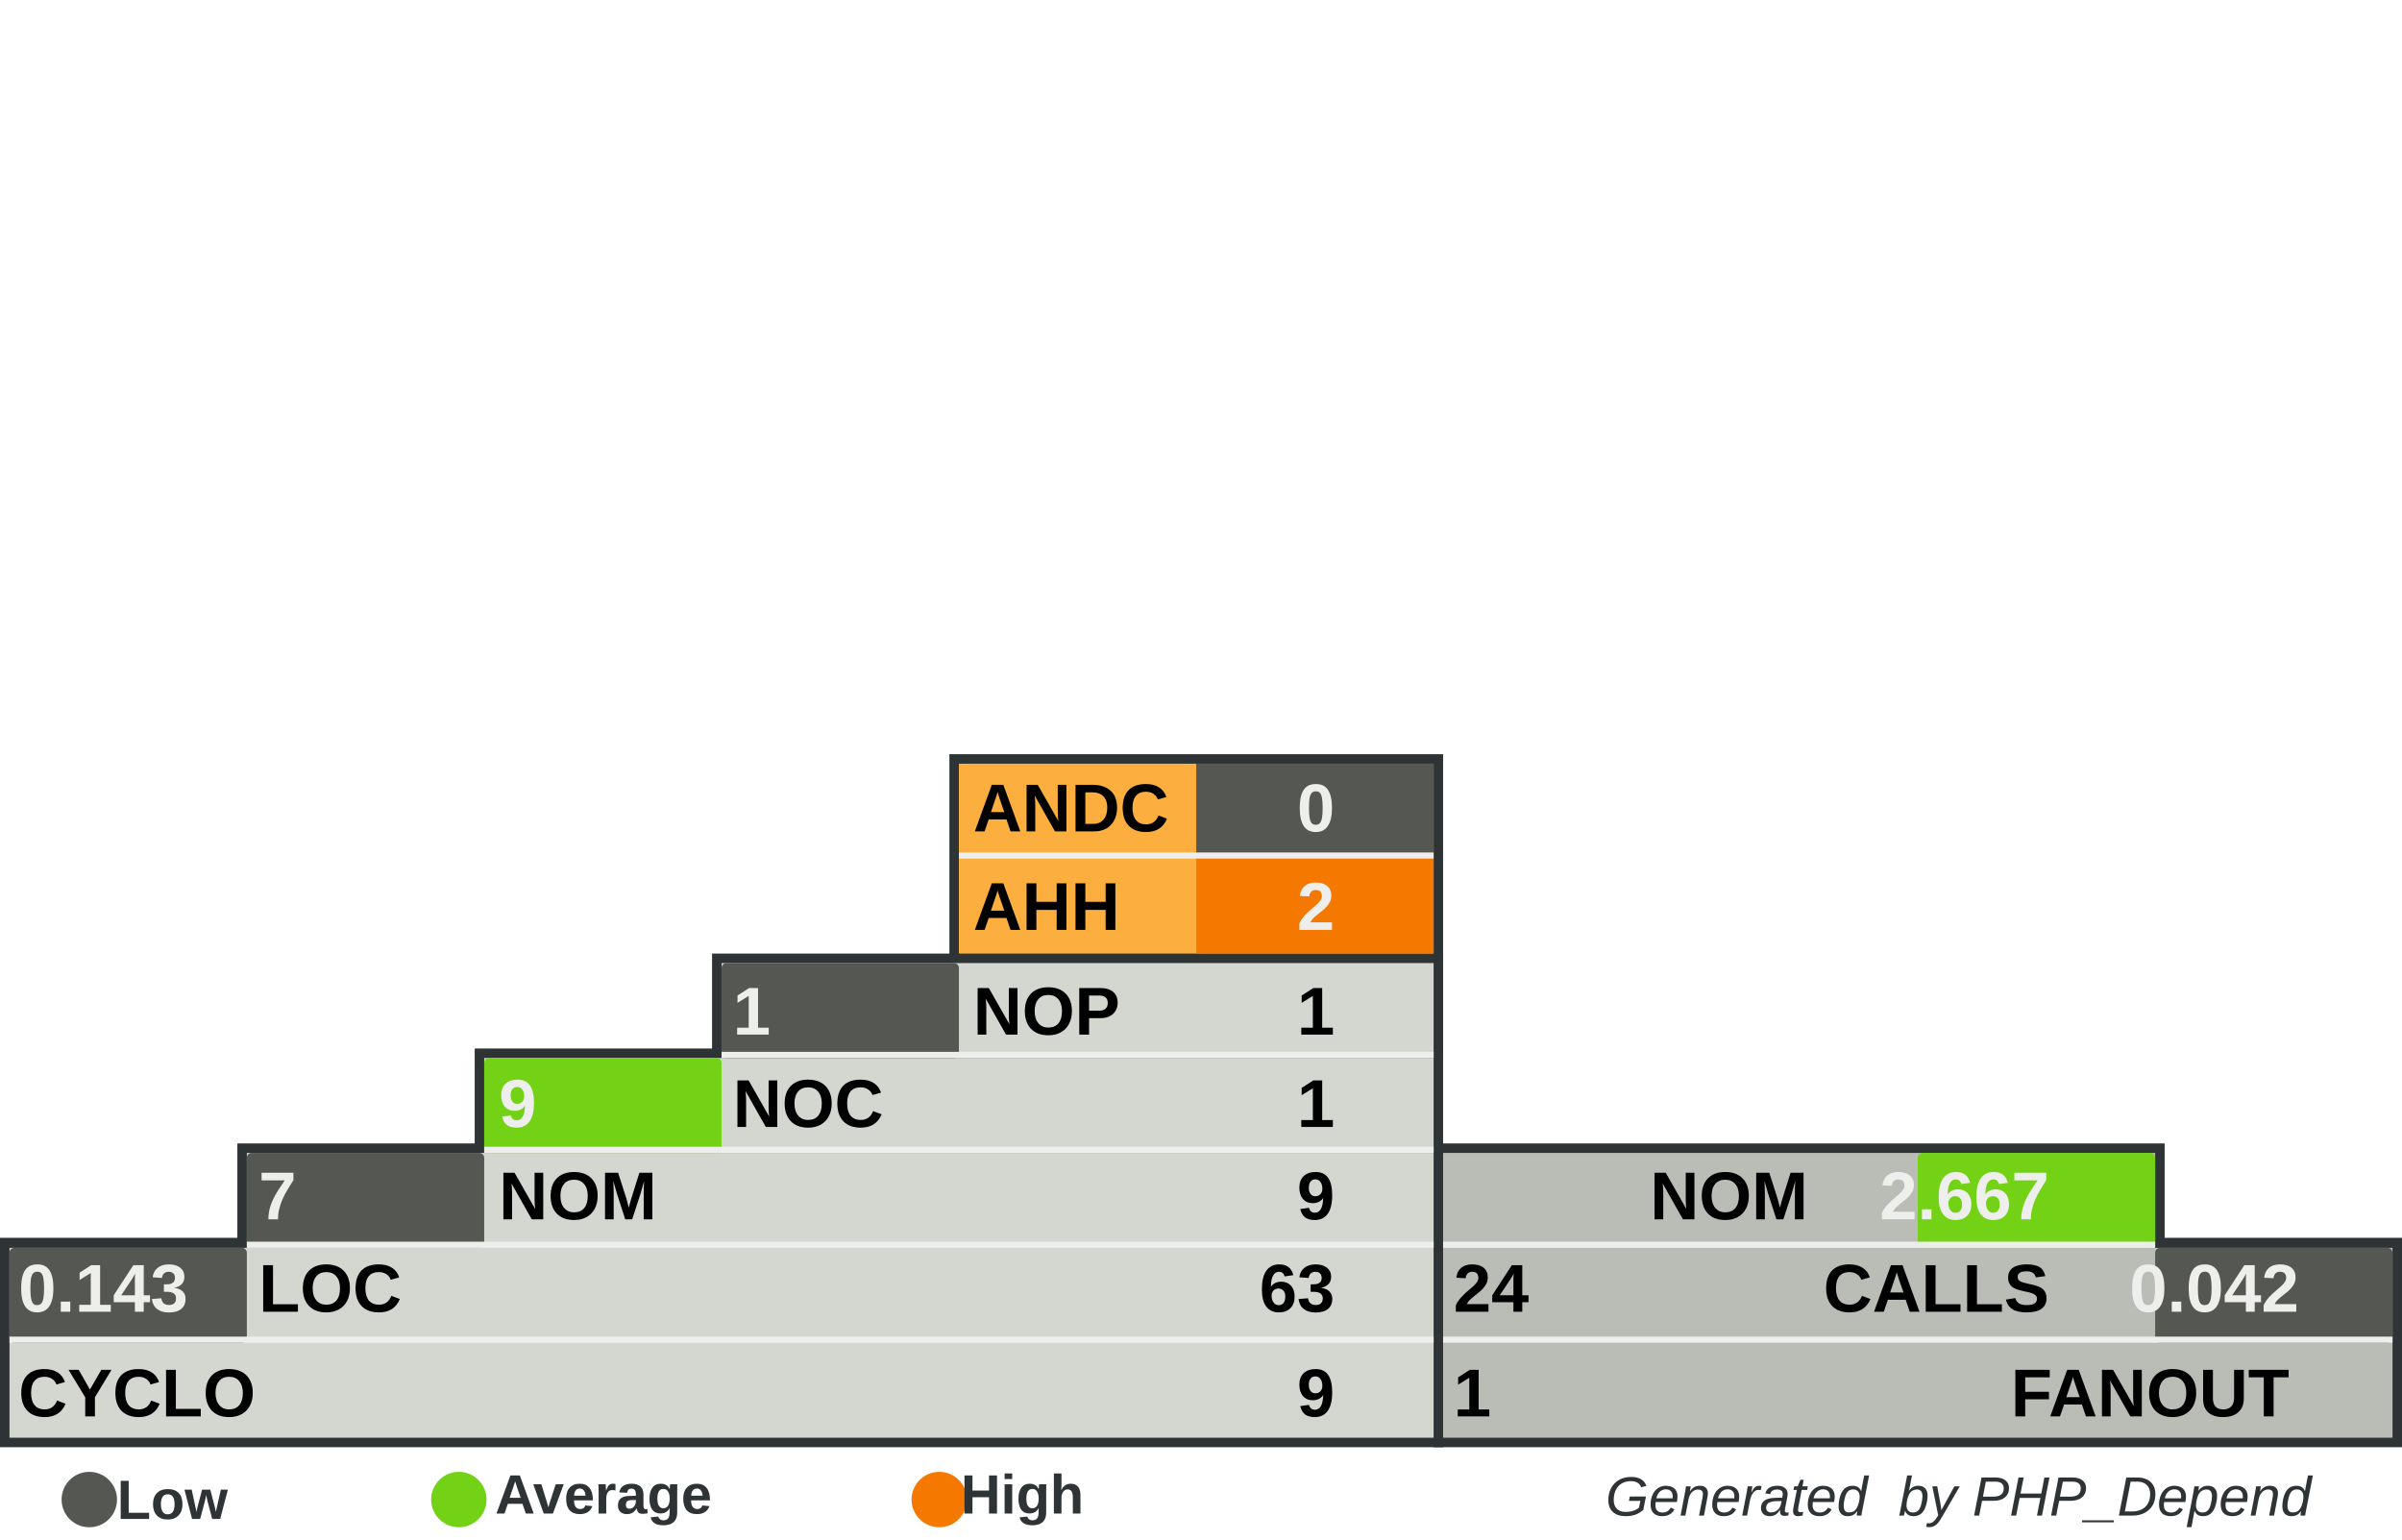
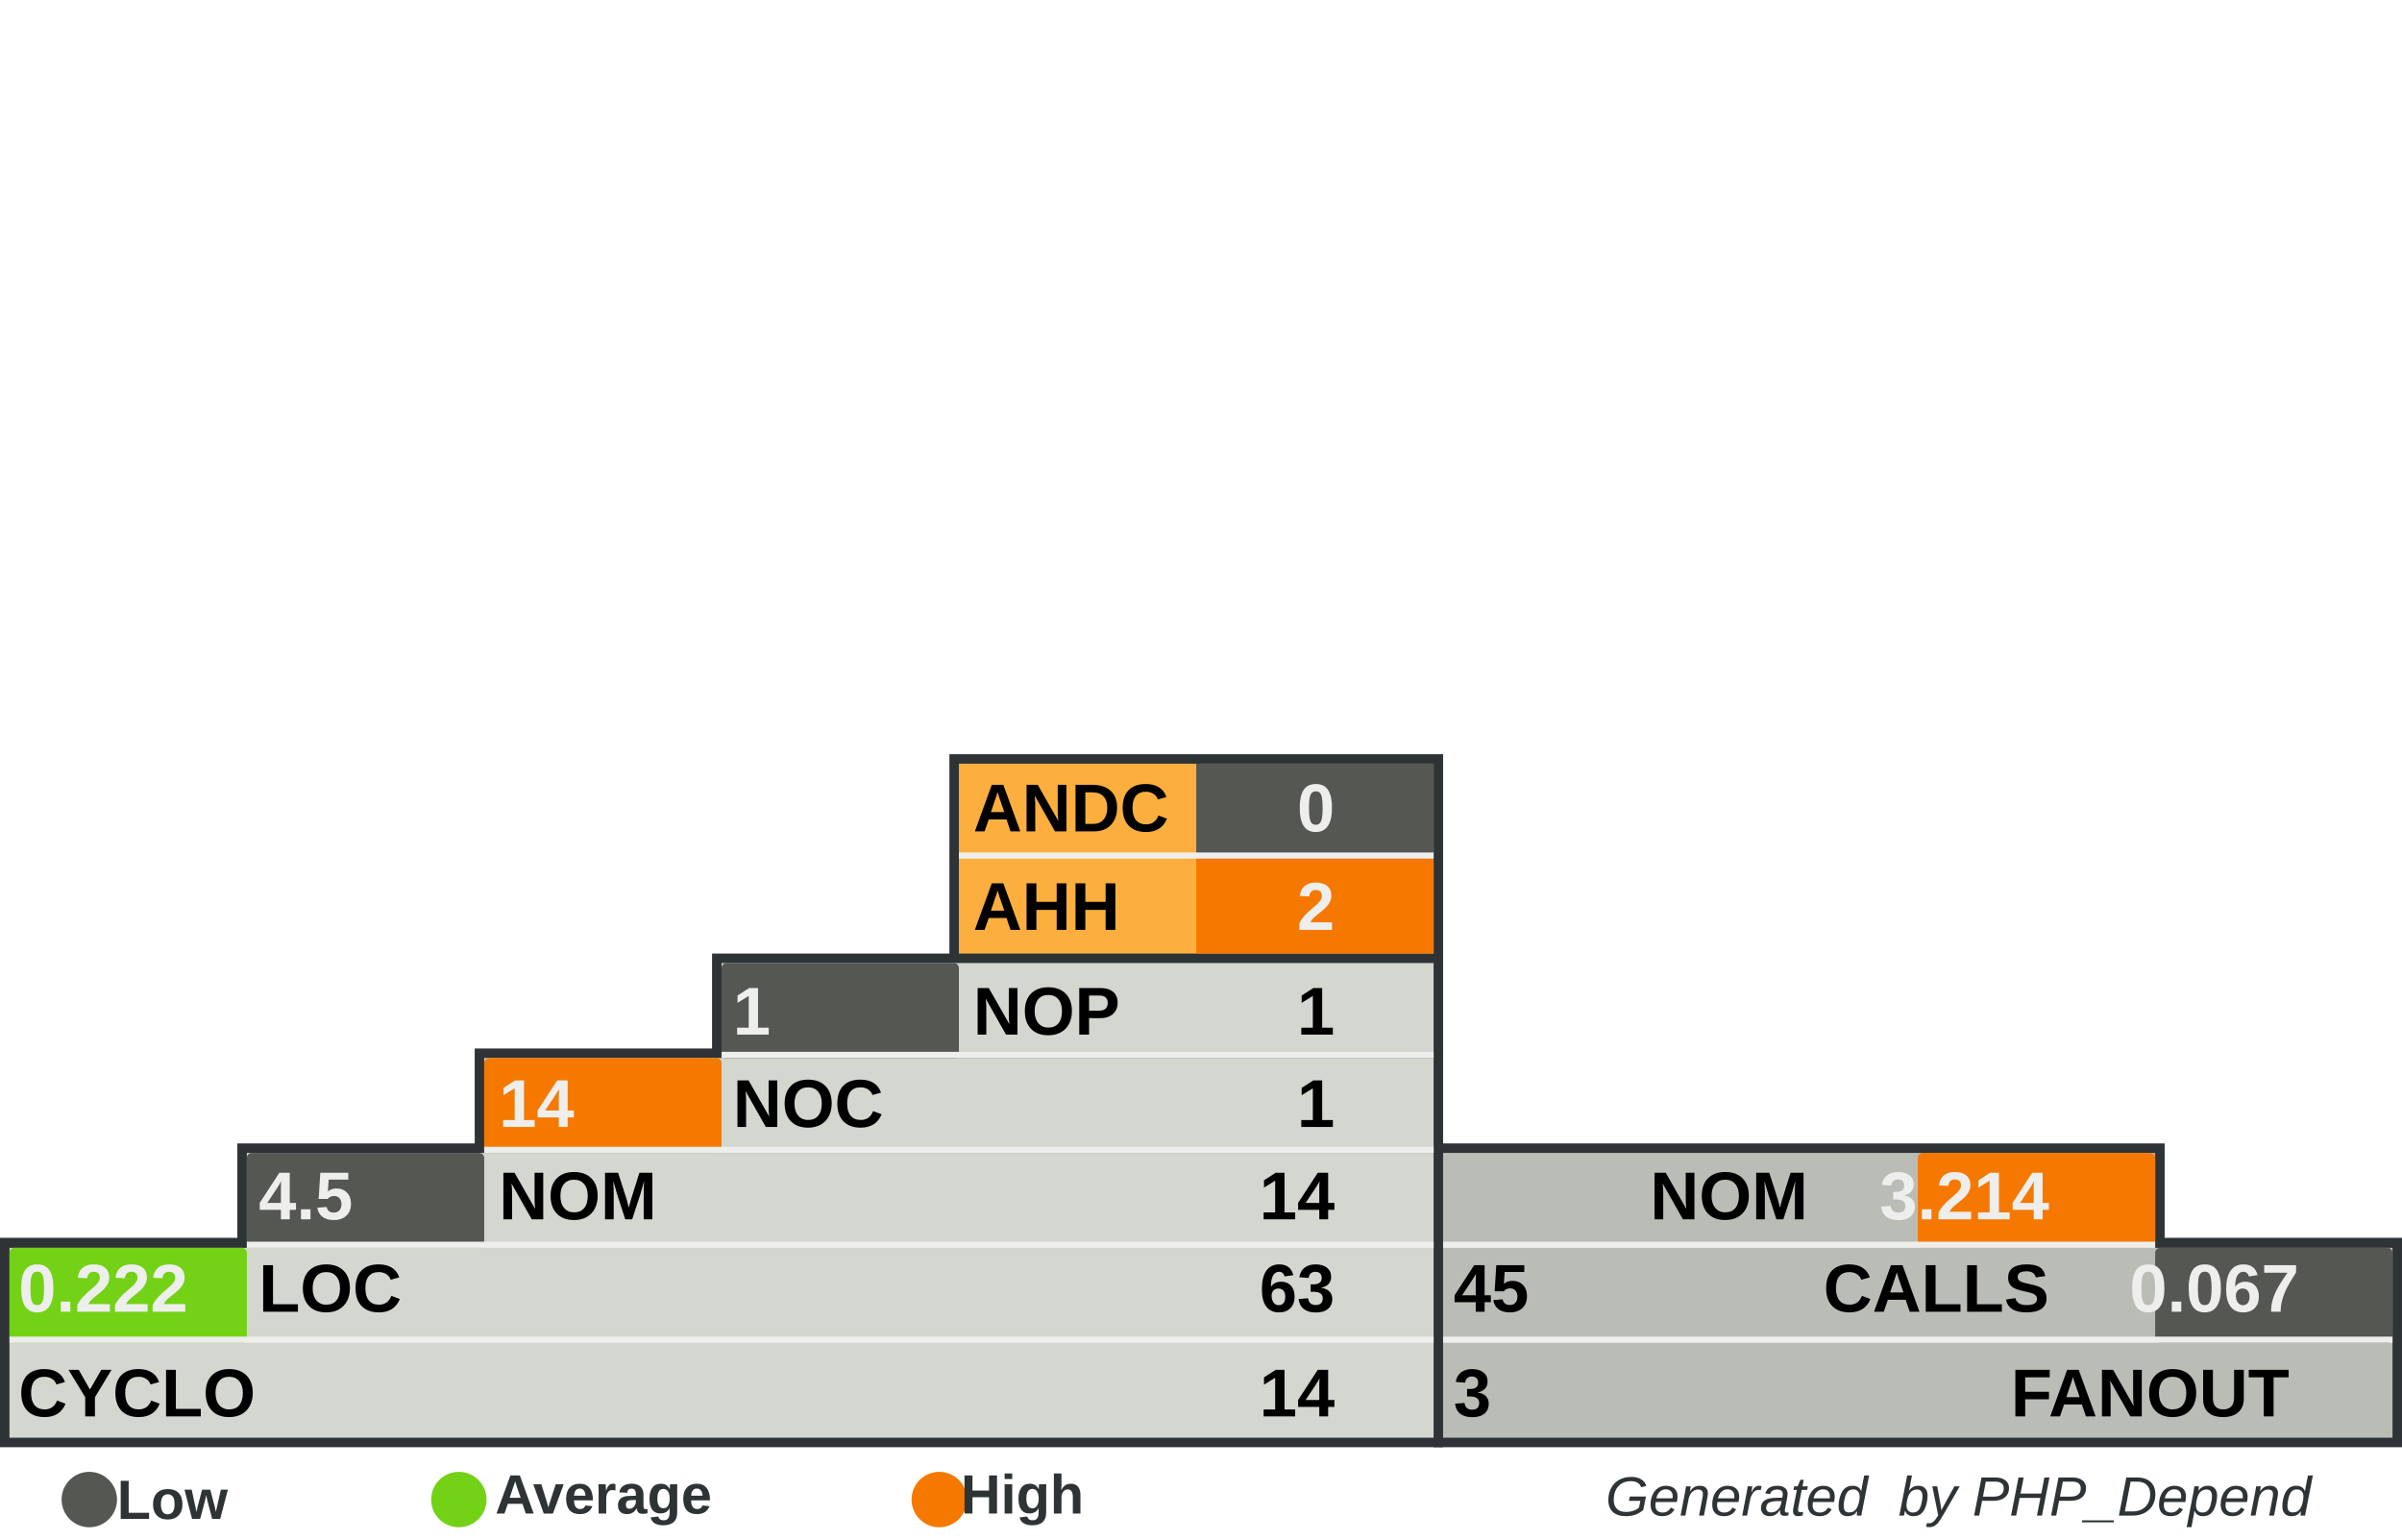
<svg xmlns="http://www.w3.org/2000/svg" width="390" height="250" id="svg5110" version="1.0">
  <defs id="defs5112">
    </defs>
  <g id="layer1">
    <rect style="fill:#555753" width="0" height="0" x="0" y="0" rx="0" ry="0" id="rect8982" xml:id="threshold.low" />
    <rect style="fill:#73d216" width="0" height="0" x="0" y="0" rx="0" ry="0" id="rect8983" xml:id="threshold.average" />
    <rect style="fill:#f57900" width="0" height="0" x="0" y="0" rx="0" ry="0" id="rect2834" xml:id="threshold.high" />
    <rect style="opacity:1;fill:#2e3436;fill-opacity:1;stroke:none;stroke-width:1;stroke-miterlimit:4;stroke-dasharray:none;stroke-opacity:1" id="rect4954" width="118.696" height="16.957" x="232.767" y="185.672" rx="2.978" ry="0" />
    <rect style="opacity:1;fill:#2e3436;fill-opacity:1;stroke:none;stroke-width:1;stroke-miterlimit:4;stroke-dasharray:none;stroke-opacity:1" id="rect4956" width="157.233" height="34" x="232.767" y="201" rx="3.945" ry="0" />
    <rect style="opacity:1;fill:#2e3436;fill-opacity:1;stroke:none;stroke-width:1;stroke-miterlimit:4;stroke-dasharray:none;stroke-opacity:1" id="rect4958" width="80.158" height="33.913" x="154.15" y="122.47" rx="2.011" ry="0" />
    <rect style="opacity:1;fill:#2e3436;fill-opacity:1;stroke:none;stroke-width:1;stroke-miterlimit:4;stroke-dasharray:none;stroke-opacity:1" id="rect4960" width="234.308" height="34" x="0" y="201" rx="5.879" ry="0" />
    <rect style="opacity:1;fill:#2e3436;fill-opacity:1;stroke:none;stroke-width:1;stroke-miterlimit:4;stroke-dasharray:none;stroke-opacity:1" id="rect4962" width="195.771" height="16.957" x="38.538" y="185.672" rx="4.912" ry="0" />
    <rect style="opacity:1;fill:#2e3436;fill-opacity:1;stroke:none;stroke-width:1;stroke-miterlimit:4;stroke-dasharray:none;stroke-opacity:1" id="rect4964" width="157.233" height="16.957" x="77.075" y="170.257" rx="3.945" ry="0" />
    <rect style="opacity:1;fill:#2e3436;fill-opacity:1;stroke:none;stroke-width:1;stroke-miterlimit:4;stroke-dasharray:none;stroke-opacity:1" id="rect4966" width="118.696" height="16.957" x="115.613" y="154.842" rx="2.978" ry="0" />
    <rect style="opacity:1;fill:#d3d7cf;fill-opacity:1;stroke:none;stroke-width:1;stroke-miterlimit:4;stroke-dasharray:none;stroke-opacity:1" id="rect4968" width="231.225" height="30.83" x="1.542" y="202.628" rx="5.801" ry="0" />
    <rect style="opacity:1;fill:#d3d7cf;fill-opacity:1;stroke:none;stroke-width:1;stroke-miterlimit:4;stroke-dasharray:none;stroke-opacity:1" id="rect4970" width="192.688" height="15.415" x="40.079" y="187.214" rx="4.834" ry="0" />
    <rect style="opacity:1;fill:#d3d7cf;fill-opacity:1;stroke:none;stroke-width:1;stroke-miterlimit:4;stroke-dasharray:none;stroke-opacity:1" id="rect4972" width="154.15" height="15.415" x="78.617" y="171.798" rx="3.868" ry="0" />
    <rect style="opacity:1;fill:#d3d7cf;fill-opacity:1;stroke:none;stroke-width:1;stroke-miterlimit:4;stroke-dasharray:none;stroke-opacity:1" id="rect4974" width="115.613" height="15.415" x="117.154" y="156.383" rx="2.901" ry="0" />
    <rect style="opacity:1;fill:#fcaf3e;fill-opacity:1;stroke:none;stroke-width:1;stroke-miterlimit:4;stroke-dasharray:none;stroke-opacity:1" id="rect4976" width="77.075" height="30.83" x="155.692" y="124.012" rx="1.934" ry="0" />
    <rect style="opacity:1;fill:#babdb6;fill-opacity:1;stroke:none;stroke-width:1;stroke-miterlimit:4;stroke-dasharray:none;stroke-opacity:1" id="rect4978" width="154.15" height="30.83" x="234.308" y="202.628" rx="3.868" ry="0" />
    <rect style="opacity:1;fill:#babdb6;fill-opacity:1;stroke:none;stroke-width:1;stroke-miterlimit:4;stroke-dasharray:none;stroke-opacity:1" id="rect4980" width="115.613" height="15.415" x="234.308" y="187.213" rx="2.901" ry="0" />
    <rect style="opacity:1;fill:#555753;fill-opacity:1;stroke:none;stroke-width:1;stroke-miterlimit:4;stroke-dasharray:none;stroke-opacity:1" id="rect4982" xml:id="rect.andc" width="38.538" height="15.43" x="194.229" y="124.012" rx="0.967" ry="0" />
    <rect style="opacity:1;fill:#f57900;fill-opacity:1;stroke:none;stroke-width:1;stroke-miterlimit:4;stroke-dasharray:none;stroke-opacity:1" id="rect2851" xml:id="rect.ahh" width="38.538" height="15.4" x="194.229" y="139.412" rx="0.967" ry="0" />
    <rect style="opacity:1;fill:#555753;fill-opacity:1;stroke:none;stroke-width:1;stroke-miterlimit:4;stroke-dasharray:none;stroke-opacity:1" id="rect4984" xml:id="rect.noc-nop" width="38.538" height="15.415" x="117.154" y="156.383" rx="0.806" />
-     <rect style="opacity:1;fill:#73d216;fill-opacity:1;stroke:none;stroke-width:1;stroke-miterlimit:4;stroke-dasharray:none;stroke-opacity:1" id="rect4986" xml:id="rect.nom-noc" width="38.538" height="15.415" x="78.617" y="171.798" rx="0.806" />
+     <rect style="opacity:1;fill:#f57900;fill-opacity:1;stroke:none;stroke-width:1;stroke-miterlimit:4;stroke-dasharray:none;stroke-opacity:1" id="rect4986" xml:id="rect.nom-noc" width="38.538" height="15.415" x="78.617" y="171.798" rx="0.806" />
    <rect style="opacity:1;fill:#555753;fill-opacity:1;stroke:none;stroke-width:1;stroke-miterlimit:4;stroke-dasharray:none;stroke-opacity:1" id="rect4988" xml:id="rect.loc-nom" width="38.538" height="15.415" x="40.079" y="187.213" rx="0.806" />
-     <rect style="opacity:1;fill:#555753;fill-opacity:1;stroke:none;stroke-width:1;stroke-miterlimit:4;stroke-dasharray:none;stroke-opacity:1" id="rect4990" xml:id="rect.cyclo-loc" width="38.538" height="15.415" x="1.542" y="202.628" rx="0.806" />
-     <rect style="opacity:1;fill:#73d216;fill-opacity:1;stroke:none;stroke-width:1;stroke-miterlimit:4;stroke-dasharray:none;stroke-opacity:1" id="rect4992" xml:id="rect.calls-nom" width="38.538" height="15.415" x="311.383" y="187.213" rx="0.806" />
+     <rect style="opacity:1;fill:#73d216;fill-opacity:1;stroke:none;stroke-width:1;stroke-miterlimit:4;stroke-dasharray:none;stroke-opacity:1" id="rect4990" xml:id="rect.cyclo-loc" width="38.538" height="15.415" x="1.542" y="202.628" rx="0.806" />
+     <rect style="opacity:1;fill:#f57900;fill-opacity:1;stroke:none;stroke-width:1;stroke-miterlimit:4;stroke-dasharray:none;stroke-opacity:1" id="rect4992" xml:id="rect.calls-nom" width="38.538" height="15.415" x="311.383" y="187.213" rx="0.806" />
    <rect style="opacity:1;fill:#555753;fill-opacity:1;stroke:none;stroke-width:1;stroke-miterlimit:4;stroke-dasharray:none;stroke-opacity:1" id="rect4994" xml:id="rect.fanout-calls" width="38.538" height="15.415" x="349.921" y="202.628" rx="0.806" />
    <rect style="opacity:1;fill:#eeeeec;fill-opacity:1;stroke:none;stroke-width:1;stroke-miterlimit:4;stroke-dasharray:none;stroke-opacity:1" id="rect4996" width="231.225" height="1" x="1.542" y="217.043" rx="5.801" ry="0" />
    <rect style="opacity:1;fill:#eeeeec;fill-opacity:1;stroke:none;stroke-width:1;stroke-miterlimit:4;stroke-dasharray:none;stroke-opacity:1" id="rect4998" width="192.688" height="1" x="40.079" y="201.628" rx="4.834" ry="0" />
    <rect style="opacity:1;fill:#eeeeec;fill-opacity:1;stroke:none;stroke-width:1;stroke-miterlimit:4;stroke-dasharray:none;stroke-opacity:1" id="rect5000" width="154.15" height="1" x="78.617" y="186.213" rx="3.868" ry="0" />
    <rect style="opacity:1;fill:#eeeeec;fill-opacity:1;stroke:none;stroke-width:1;stroke-miterlimit:4;stroke-dasharray:none;stroke-opacity:1" id="rect5002" width="115.613" height="1" x="117.154" y="170.798" rx="2.901" ry="0" />
    <rect style="opacity:1;fill:#eeeeec;fill-opacity:1;stroke:none;stroke-width:1;stroke-miterlimit:4;stroke-dasharray:none;stroke-opacity:1" id="rect5004" width="115.613" height="1" x="234.308" y="201.628" rx="2.901" ry="0" />
    <rect style="opacity:1;fill:#eeeeec;fill-opacity:1;stroke:none;stroke-width:1;stroke-miterlimit:4;stroke-dasharray:none;stroke-opacity:1" id="rect5006" width="154.15" height="1" x="234.308" y="217.043" rx="3.868" ry="0" />
    <rect style="opacity:1;fill:#eeeeec;fill-opacity:1;stroke:none;stroke-width:1;stroke-miterlimit:4;stroke-dasharray:none;stroke-opacity:1" id="rect5008" width="77.075" height="1" x="155.692" y="138.427" rx="1.934" ry="0" />
    <text xml:space="preserve" style="font-size:11px;font-style:normal;font-variant:normal;font-weight:bold;font-stretch:normal;fill:#000000;fill-opacity:1;stroke:none;stroke-width:1px;stroke-linecap:butt;stroke-linejoin:miter;stroke-opacity:1;font-family:Arial" x="158" y="135" title="Average Number of Derived Classes" id="text5010">
      <tspan title="Average Number of Derived Classes" id="tspan5012" x="158" y="135">ANDC</tspan>
    </text>
    <text xml:space="preserve" style="font-size:11px;font-style:normal;font-variant:normal;font-weight:bold;font-stretch:normal;fill:#000000;fill-opacity:1;stroke:none;stroke-width:1px;stroke-linecap:butt;stroke-linejoin:miter;stroke-opacity:1;font-family:Arial" x="158" y="151" title="Average Hierarchy Height" id="text5014">
      <tspan title="Average Hierarchy Height" id="tspan5016" x="158" y="151">AHH</tspan>
    </text>
    <text xml:space="preserve" style="font-size:11px;font-style:normal;font-variant:normal;font-weight:bold;font-stretch:normal;fill:#000000;fill-opacity:1;stroke:none;stroke-width:1px;stroke-linecap:butt;stroke-linejoin:miter;stroke-opacity:1;font-family:Arial" x="158" y="168" title="Number Of Packages" id="text5018">
      <tspan title="Number Of Packages" id="tspan5020" x="158" y="168">NOP</tspan>
    </text>
    <text xml:space="preserve" style="font-size:11px;font-style:normal;font-variant:normal;font-weight:bold;font-stretch:normal;fill:#000000;fill-opacity:1;stroke:none;stroke-width:1px;stroke-linecap:butt;stroke-linejoin:miter;stroke-opacity:1;font-family:Arial" x="119" y="183" id="text5022" title="Number Of Classes" transform="scale(0.9999985,1.000001)">
      <tspan title="Number Of Classes" id="tspan5024" x="119" y="183">NOC</tspan>
    </text>
    <text xml:space="preserve" style="font-size:11px;font-style:normal;font-variant:normal;font-weight:bold;font-stretch:normal;fill:#000000;fill-opacity:1;stroke:none;stroke-width:1px;stroke-linecap:butt;stroke-linejoin:miter;stroke-opacity:1;font-family:Arial" x="81" y="198" id="text5026" title="Number Of Methods (Methods+Functions)" transform="scale(0.9999985,1.000001)">
      <tspan title="Number Of Methods (Methods+Functions)" id="tspan5028" x="81" y="198">NOM</tspan>
    </text>
    <text xml:space="preserve" style="font-size:11px;font-style:normal;font-variant:normal;font-weight:bold;font-stretch:normal;fill:#000000;fill-opacity:1;stroke:none;stroke-width:1px;stroke-linecap:butt;stroke-linejoin:miter;stroke-opacity:1;font-family:Arial" x="42" y="213" id="text5030" title="Lines Of Code (Non Comment and Non Whitespace Lines)" transform="scale(0.9999985,1.000001)">
      <tspan title="Lines Of Code (Non Comment and Non Whitespace Lines)" id="tspan5032" x="42" y="213">LOC</tspan>
    </text>
    <text xml:space="preserve" style="font-size:11px;font-style:normal;font-variant:normal;font-weight:bold;font-stretch:normal;fill:#000000;fill-opacity:1;stroke:none;stroke-width:1px;stroke-linecap:butt;stroke-linejoin:miter;stroke-opacity:1;font-family:Arial" x="3" y="230" id="text5034" title="Cyclomatic Complexity" transform="scale(0.9999985,1.000001)">
      <tspan title="Cyclomatic Complexity" id="tspan5036" x="3" y="230">CYCLO</tspan>
    </text>
    <text xml:space="preserve" style="font-size:11px;font-style:normal;font-variant:normal;font-weight:bold;font-stretch:normal;text-align:end;text-anchor:end;fill:#000000;fill-opacity:1;stroke:none;stroke-width:1px;stroke-linecap:butt;stroke-linejoin:miter;stroke-opacity:1;font-family:Arial" x="308.858" y="198" id="text5038" title="Number Of Methods (Methods+Functions)" transform="scale(0.9999985,1.000001)">
      <tspan title="Number Of Methods (Methods+Functions)" id="tspan5040" x="308.858" y="198">NOM</tspan>
    </text>
    <text xml:space="preserve" style="font-size:11px;font-style:normal;font-variant:normal;font-weight:bold;font-stretch:normal;text-anchor:end;fill:#000000;fill-opacity:1;stroke:none;stroke-width:1px;stroke-linecap:butt;stroke-linejoin:miter;stroke-opacity:1;font-family:Arial" x="348" y="213" id="text5042" title="Number of Operation Calls" transform="scale(0.9999985,1.000001)">
      <tspan title="Number of Operation Calls" id="tspan5044" x="348" y="213">CALLS</tspan>
    </text>
    <text xml:space="preserve" style="font-size:11px;font-style:normal;font-variant:normal;font-weight:bold;font-stretch:normal;text-anchor:end;fill:#000000;fill-opacity:1;stroke:none;stroke-width:1px;stroke-linecap:butt;stroke-linejoin:miter;stroke-opacity:1;font-family:Arial" x="387" y="230" id="text5046" title="Number of Called Classes" transform="scale(0.9999985,1.000001)">
      <tspan title="Number of Called Classes" id="tspan5048" x="387" y="230">FANOUT</tspan>
    </text>
    <text xml:space="preserve" style="font-size:11px;font-style:normal;font-variant:normal;font-weight:bold;font-stretch:normal;fill:#000000;fill-opacity:1;stroke:none;stroke-width:1px;stroke-linecap:butt;stroke-linejoin:miter;stroke-opacity:1;font-family:Arial" title="Number of Called Classes" x="236" y="230" id="text5050" transform="scale(0.9999985,1.000001)">
-       <tspan title="Number of Called Classes" id="tspan5052" xml:id="pdepend.fanout" x="236" y="230">1</tspan>
+       <tspan title="Number of Called Classes" id="tspan5052" xml:id="pdepend.fanout" x="236" y="230">3</tspan>
    </text>
    <text xml:space="preserve" style="font-size:11px;font-style:normal;font-variant:normal;font-weight:bold;font-stretch:normal;fill:#000000;fill-opacity:1;stroke:none;stroke-width:1px;stroke-linecap:butt;stroke-linejoin:miter;stroke-opacity:1;font-family:Arial" title="Number of Operation Calls" x="236" y="213" id="text5054" transform="scale(0.9999985,1.000001)">
-       <tspan title="Number of Operation Calls" id="tspan5056" xml:id="pdepend.calls" x="236" y="213">24</tspan>
+       <tspan title="Number of Operation Calls" id="tspan5056" xml:id="pdepend.calls" x="236" y="213">45</tspan>
    </text>
    <text xml:space="preserve" style="font-size:11px;font-style:normal;font-variant:normal;font-weight:bold;font-stretch:normal;text-anchor:end;fill:#000000;fill-opacity:1;stroke:none;stroke-width:1px;stroke-linecap:butt;stroke-linejoin:miter;stroke-opacity:1;font-family:Arial" title="Cyclomatic Complexity" x="232" y="230" id="text5058" transform="scale(0.9999985,1.000001)">
-       <tspan title="Cyclomatic Complexity" id="tspan5060" xml:id="pdepend.cyclo" x="232" y="230">9</tspan>
+       <tspan title="Cyclomatic Complexity" id="tspan5060" xml:id="pdepend.cyclo" x="232" y="230">14</tspan>
    </text>
    <text xml:space="preserve" style="font-size:11px;font-style:normal;font-variant:normal;font-weight:bold;font-stretch:normal;text-anchor:end;fill:#000000;fill-opacity:1;stroke:none;stroke-width:1px;stroke-linecap:butt;stroke-linejoin:miter;stroke-opacity:1;font-family:Arial" title="Lines Of Code (Non Comment and Non Whitespace Lines)" x="232" y="213" id="text5062" transform="scale(0.9999985,1.000001)">
      <tspan xml:id="pdepend.loc" title="Lines Of Code (Non Comment and Non Whitespace Lines)" id="tspan5064" x="232" y="213">63</tspan>
    </text>
    <text xml:space="preserve" style="font-size:11px;font-style:normal;font-variant:normal;font-weight:bold;font-stretch:normal;text-anchor:end;fill:#000000;fill-opacity:1;stroke:none;stroke-width:1px;stroke-linecap:butt;stroke-linejoin:miter;stroke-opacity:1;font-family:Arial" title="Number Of Methods (Methods+Functions)" x="232" y="198" id="text5066" transform="scale(0.9999985,1.000001)">
-       <tspan title="Number Of Methods (Methods+Functions)" id="tspan5068" xml:id="pdepend.nom" x="232" y="198">9</tspan>
+       <tspan title="Number Of Methods (Methods+Functions)" id="tspan5068" xml:id="pdepend.nom" x="232" y="198">14</tspan>
    </text>
    <text xml:space="preserve" style="font-size:11px;font-style:normal;font-variant:normal;font-weight:bold;font-stretch:normal;text-anchor:end;fill:#000000;fill-opacity:1;stroke:none;stroke-width:1px;stroke-linecap:butt;stroke-linejoin:miter;stroke-opacity:1;font-family:Arial" title="Number Of Packages" x="232" y="168" id="text5070" transform="scale(0.9999985,1.000001)">
      <tspan title="Number Of Packages" id="tspan5072" xml:id="pdepend.nop" x="232" y="168">1</tspan>
    </text>
    <text xml:space="preserve" style="font-size:11px;font-style:normal;font-variant:normal;font-weight:bold;font-stretch:normal;text-anchor:end;fill:#000000;fill-opacity:1;stroke:none;stroke-width:1px;stroke-linecap:butt;stroke-linejoin:miter;stroke-opacity:1;font-family:Arial" title="Number Of Classes" x="232" y="183" id="text5074" transform="scale(0.9999985,1.000001)">
      <tspan title="Number Of Classes" id="tspan5076" xml:id="pdepend.noc" x="232" y="183">1</tspan>
    </text>
    <text xml:space="preserve" style="font-size:11px;font-style:normal;font-variant:normal;font-weight:bold;font-stretch:normal;text-anchor:end;fill:#eeeeec;fill-opacity:1;stroke:none;stroke-width:1px;stroke-linecap:butt;stroke-linejoin:miter;stroke-opacity:1;font-family:Arial" title="Average Number of Derived Classes" x="232" y="135" id="text5078" transform="scale(0.9999985,1.000001)">
      <tspan title="Average Number of Derived Classes" id="tspan5080" xml:id="pdepend.andc" x="232" y="135">0</tspan>
    </text>
    <text xml:space="preserve" style="font-size:11px;font-style:normal;font-variant:normal;font-weight:bold;font-stretch:normal;text-anchor:end;fill:#eeeeec;fill-opacity:1;stroke:none;stroke-width:1px;stroke-linecap:butt;stroke-linejoin:miter;stroke-opacity:1;font-family:Arial" title="Average Hierarchy Height" x="232" y="151" id="text5082" transform="scale(0.9999985,1.000001)">
      <tspan title="Average Hierarchy Height" id="tspan5084" xml:id="pdepend.ahh" x="232" y="151">2</tspan>
    </text>
    <text xml:space="preserve" style="font-size:11px;font-style:normal;font-variant:normal;font-weight:bold;font-stretch:normal;fill:#eeeeec;fill-opacity:1;stroke:none;stroke-width:1px;stroke-linecap:butt;stroke-linejoin:miter;stroke-opacity:1;font-family:Arial" title="Ratio: Number of Classes / Number of Packages" x="119" y="168" id="text5086" transform="scale(0.9999985,1.000001)">
      <tspan title="Ratio: Number of Classes / Number of Packages" id="tspan5088" xml:id="pdepend.noc-nop" x="119" y="168">1</tspan>
    </text>
    <text xml:space="preserve" style="font-size:11px;font-style:normal;font-variant:normal;font-weight:bold;font-stretch:normal;fill:#eeeeec;fill-opacity:1;stroke:none;stroke-width:1px;stroke-linecap:butt;stroke-linejoin:miter;stroke-opacity:1;font-family:Arial" title="Ratio: Number of Methods / Number of Classes" x="81" y="183" id="text5090" transform="scale(0.9999985,1.000001)">
-       <tspan title="Ratio: Number of Methods / Number of Classes" id="tspan5092" xml:id="pdepend.nom-noc" x="81" y="183">9</tspan>
+       <tspan title="Ratio: Number of Methods / Number of Classes" id="tspan5092" xml:id="pdepend.nom-noc" x="81" y="183">14</tspan>
    </text>
    <text xml:space="preserve" style="font-size:11px;font-style:normal;font-variant:normal;font-weight:bold;font-stretch:normal;fill:#eeeeec;fill-opacity:1;stroke:none;stroke-width:1px;stroke-linecap:butt;stroke-linejoin:miter;stroke-opacity:1;font-family:Arial" title="Ratio: Lines of Code / Number of Methods" x="42" y="198" id="text5094" transform="scale(0.9999985,1.000001)">
-       <tspan title="Ratio: Lines of Code / Number of Methods" id="tspan5096" xml:id="pdepend.loc-nom" x="42" y="198">7</tspan>
+       <tspan title="Ratio: Lines of Code / Number of Methods" id="tspan5096" xml:id="pdepend.loc-nom" x="42" y="198">4.5</tspan>
    </text>
    <text xml:space="preserve" style="font-size:11px;font-style:normal;font-variant:normal;font-weight:bold;font-stretch:normal;fill:#eeeeec;fill-opacity:1;stroke:none;stroke-width:1px;stroke-linecap:butt;stroke-linejoin:miter;stroke-opacity:1;font-family:Arial" title="Ratio: Cyclomatic Complexity / Lines of Code" x="3" y="213" id="text5098" transform="scale(0.9999985,1.000001)">
-       <tspan title="Ratio: Cyclomatic Complexity / Lines of Code" id="tspan5100" xml:id="pdepend.cyclo-loc" x="3" y="213">0.143</tspan>
+       <tspan title="Ratio: Cyclomatic Complexity / Lines of Code" id="tspan5100" xml:id="pdepend.cyclo-loc" x="3" y="213">0.222</tspan>
    </text>
    <text xml:space="preserve" style="font-size:11px;font-style:normal;font-variant:normal;font-weight:bold;font-stretch:normal;text-anchor:end;fill:#eeeeec;fill-opacity:1;stroke:none;stroke-width:1px;stroke-linecap:butt;stroke-linejoin:miter;stroke-opacity:1;font-family:Arial" title="Ratio: Number of Called Classes(FANOUT) / Number of Operation Calls" x="388.563" y="213" id="text5102" transform="scale(0.9999985,1.000001)">
-       <tspan title="Ratio: Number of Called Classes(FANOUT) / Number of Operation Calls" id="tspan5104" xml:id="pdepend.fanout-calls" x="388.563" y="213">0.042</tspan>
+       <tspan title="Ratio: Number of Called Classes(FANOUT) / Number of Operation Calls" id="tspan5104" xml:id="pdepend.fanout-calls" x="388.563" y="213">0.067</tspan>
    </text>
    <text xml:space="preserve" style="font-size:11px;font-style:normal;font-variant:normal;font-weight:bold;font-stretch:normal;text-anchor:end;fill:#eeeeec;fill-opacity:1;stroke:none;stroke-width:1px;stroke-linecap:butt;stroke-linejoin:miter;stroke-opacity:1;font-family:Arial" title="Ratio: Number of Operation Calls / Number of Methods (Methods+Functions)" x="348" y="198" id="text5106" transform="scale(0.9999985,1.000001)">
-       <tspan title="Ratio: Number of Operation Calls / Number of Methods (Methods+Functions)" id="tspan5108" xml:id="pdepend.calls-nom" x="348" y="198">2.667</tspan>
+       <tspan title="Ratio: Number of Operation Calls / Number of Methods (Methods+Functions)" id="tspan5108" xml:id="pdepend.calls-nom" x="348" y="198">3.214</tspan>
    </text>
    <text xml:space="preserve" style="font-size:8px;font-style:normal;font-variant:normal;font-weight:bold;font-stretch:normal;text-align:end;text-anchor:end;fill:#2e3436;fill-opacity:1;stroke:none;stroke-width:1px;stroke-linecap:butt;stroke-linejoin:miter;stroke-opacity:1;font-family:Arial" x="386.395" y="246.106" id="text2692">
      <tspan id="tspan2694" x="386.395" y="246.106" style="font-size:9px;font-style:italic;font-variant:normal;font-weight:normal;font-stretch:normal;text-align:end;text-anchor:end;fill:#2e3436;font-family:Arial;">Generated  by PHP_Depend</tspan>
    </text>
    <path style="opacity:1;fill:#555753;fill-opacity:1;stroke:none;stroke-width:1;stroke-miterlimit:4;stroke-dasharray:none;stroke-opacity:1" id="path3780" d="M 65.333,285.667 A 12,10.333 0 1 1 41.333,285.667 A 12,10.333 0 1 1 65.333,285.667 z" transform="matrix(0.375,0,0,0.4354839,-5.5,119.0968)" />
    <text xml:space="preserve" style="font-size:8px;font-style:normal;font-weight:bold;text-align:center;text-anchor:middle;fill:#2e3436;fill-opacity:1;stroke:none;stroke-width:1px;stroke-linecap:butt;stroke-linejoin:miter;stroke-opacity:1;font-family:URW Chancery L;" x="32.387" y="246.642" id="text3782">
      <tspan id="tspan3784" x="32.387" y="246.642" style="font-size:9px;font-style:normal;font-variant:normal;font-weight:bold;font-stretch:normal;fill:#2e3436;font-family:Arial;">Low</tspan>
    </text>
    <path style="opacity:1;fill:#73d216;fill-opacity:1;stroke:none;stroke-width:1;stroke-miterlimit:4;stroke-dasharray:none;stroke-opacity:1" id="path3786" d="M 65.333,285.667 A 12,10.333 0 1 1 41.333,285.667 A 12,10.333 0 1 1 65.333,285.667 z" transform="matrix(0.375,0,0,0.4354839,54.5,119.0968)" />
    <text xml:space="preserve" style="font-size:8px;font-style:normal;font-weight:bold;text-align:center;text-anchor:middle;fill:#2e3436;fill-opacity:1;stroke:none;stroke-width:1px;stroke-linecap:butt;stroke-linejoin:miter;stroke-opacity:1;font-family:URW Chancery L;" x="102.387" y="245.774" id="text3788">
      <tspan id="tspan3790" x="102.387" y="245.774" style="font-size:9px;font-style:normal;font-variant:normal;font-weight:bold;font-stretch:normal;fill:#2e3436;font-family:Arial;">Average</tspan>
    </text>
    <path style="opacity:1;fill:#f57900;fill-opacity:1;stroke:none;stroke-width:1;stroke-miterlimit:4;stroke-dasharray:none;stroke-opacity:1" id="path3792" d="M 65.333,285.667 A 12,10.333 0 1 1 41.333,285.667 A 12,10.333 0 1 1 65.333,285.667 z" transform="matrix(0.375,0,0,0.4354839,132.5,119.0968)" />
    <text xml:space="preserve" style="font-size:8px;font-style:normal;font-weight:bold;text-align:center;text-anchor:middle;fill:#2e3436;fill-opacity:1;stroke:none;stroke-width:1px;stroke-linecap:butt;stroke-linejoin:miter;stroke-opacity:1;font-family:URW Chancery L;" x="170.387" y="245.774" id="text3794">
      <tspan id="tspan3796" x="170.387" y="245.774" style="font-size:9px;font-style:normal;font-variant:normal;font-weight:bold;font-stretch:normal;fill:#2e3436;font-family:Arial;">High</tspan>
    </text>
  </g>
</svg>
